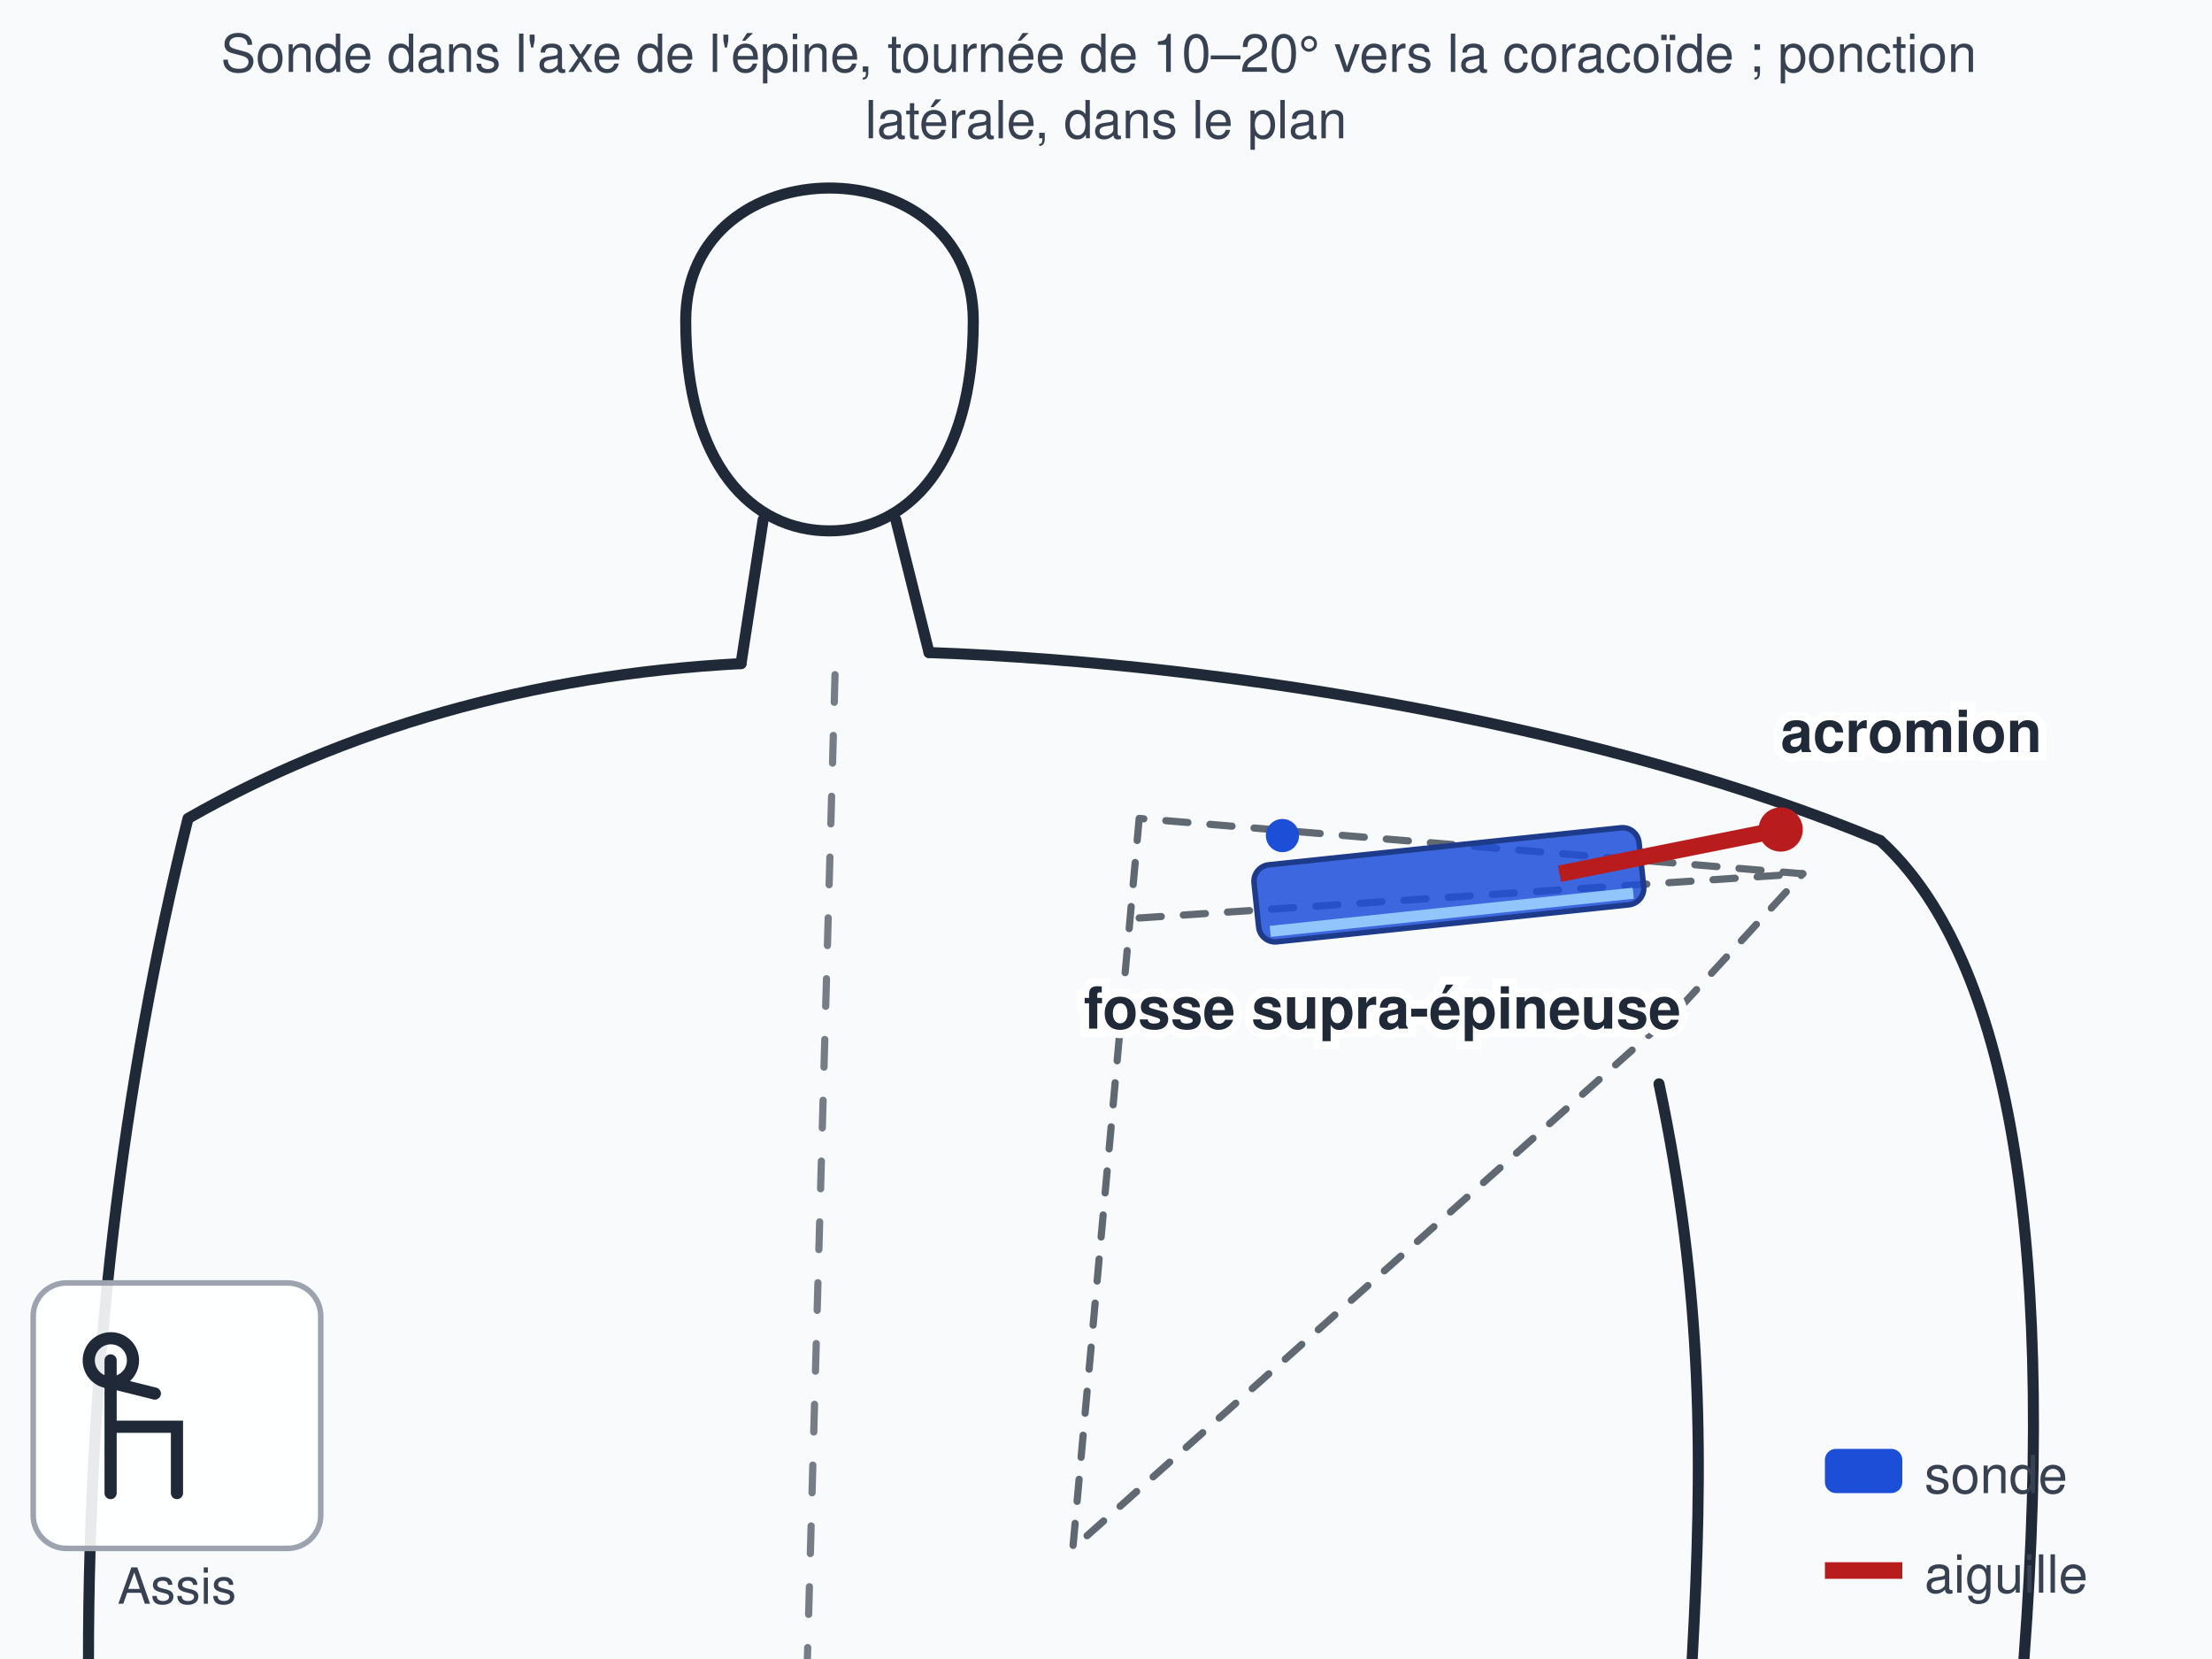
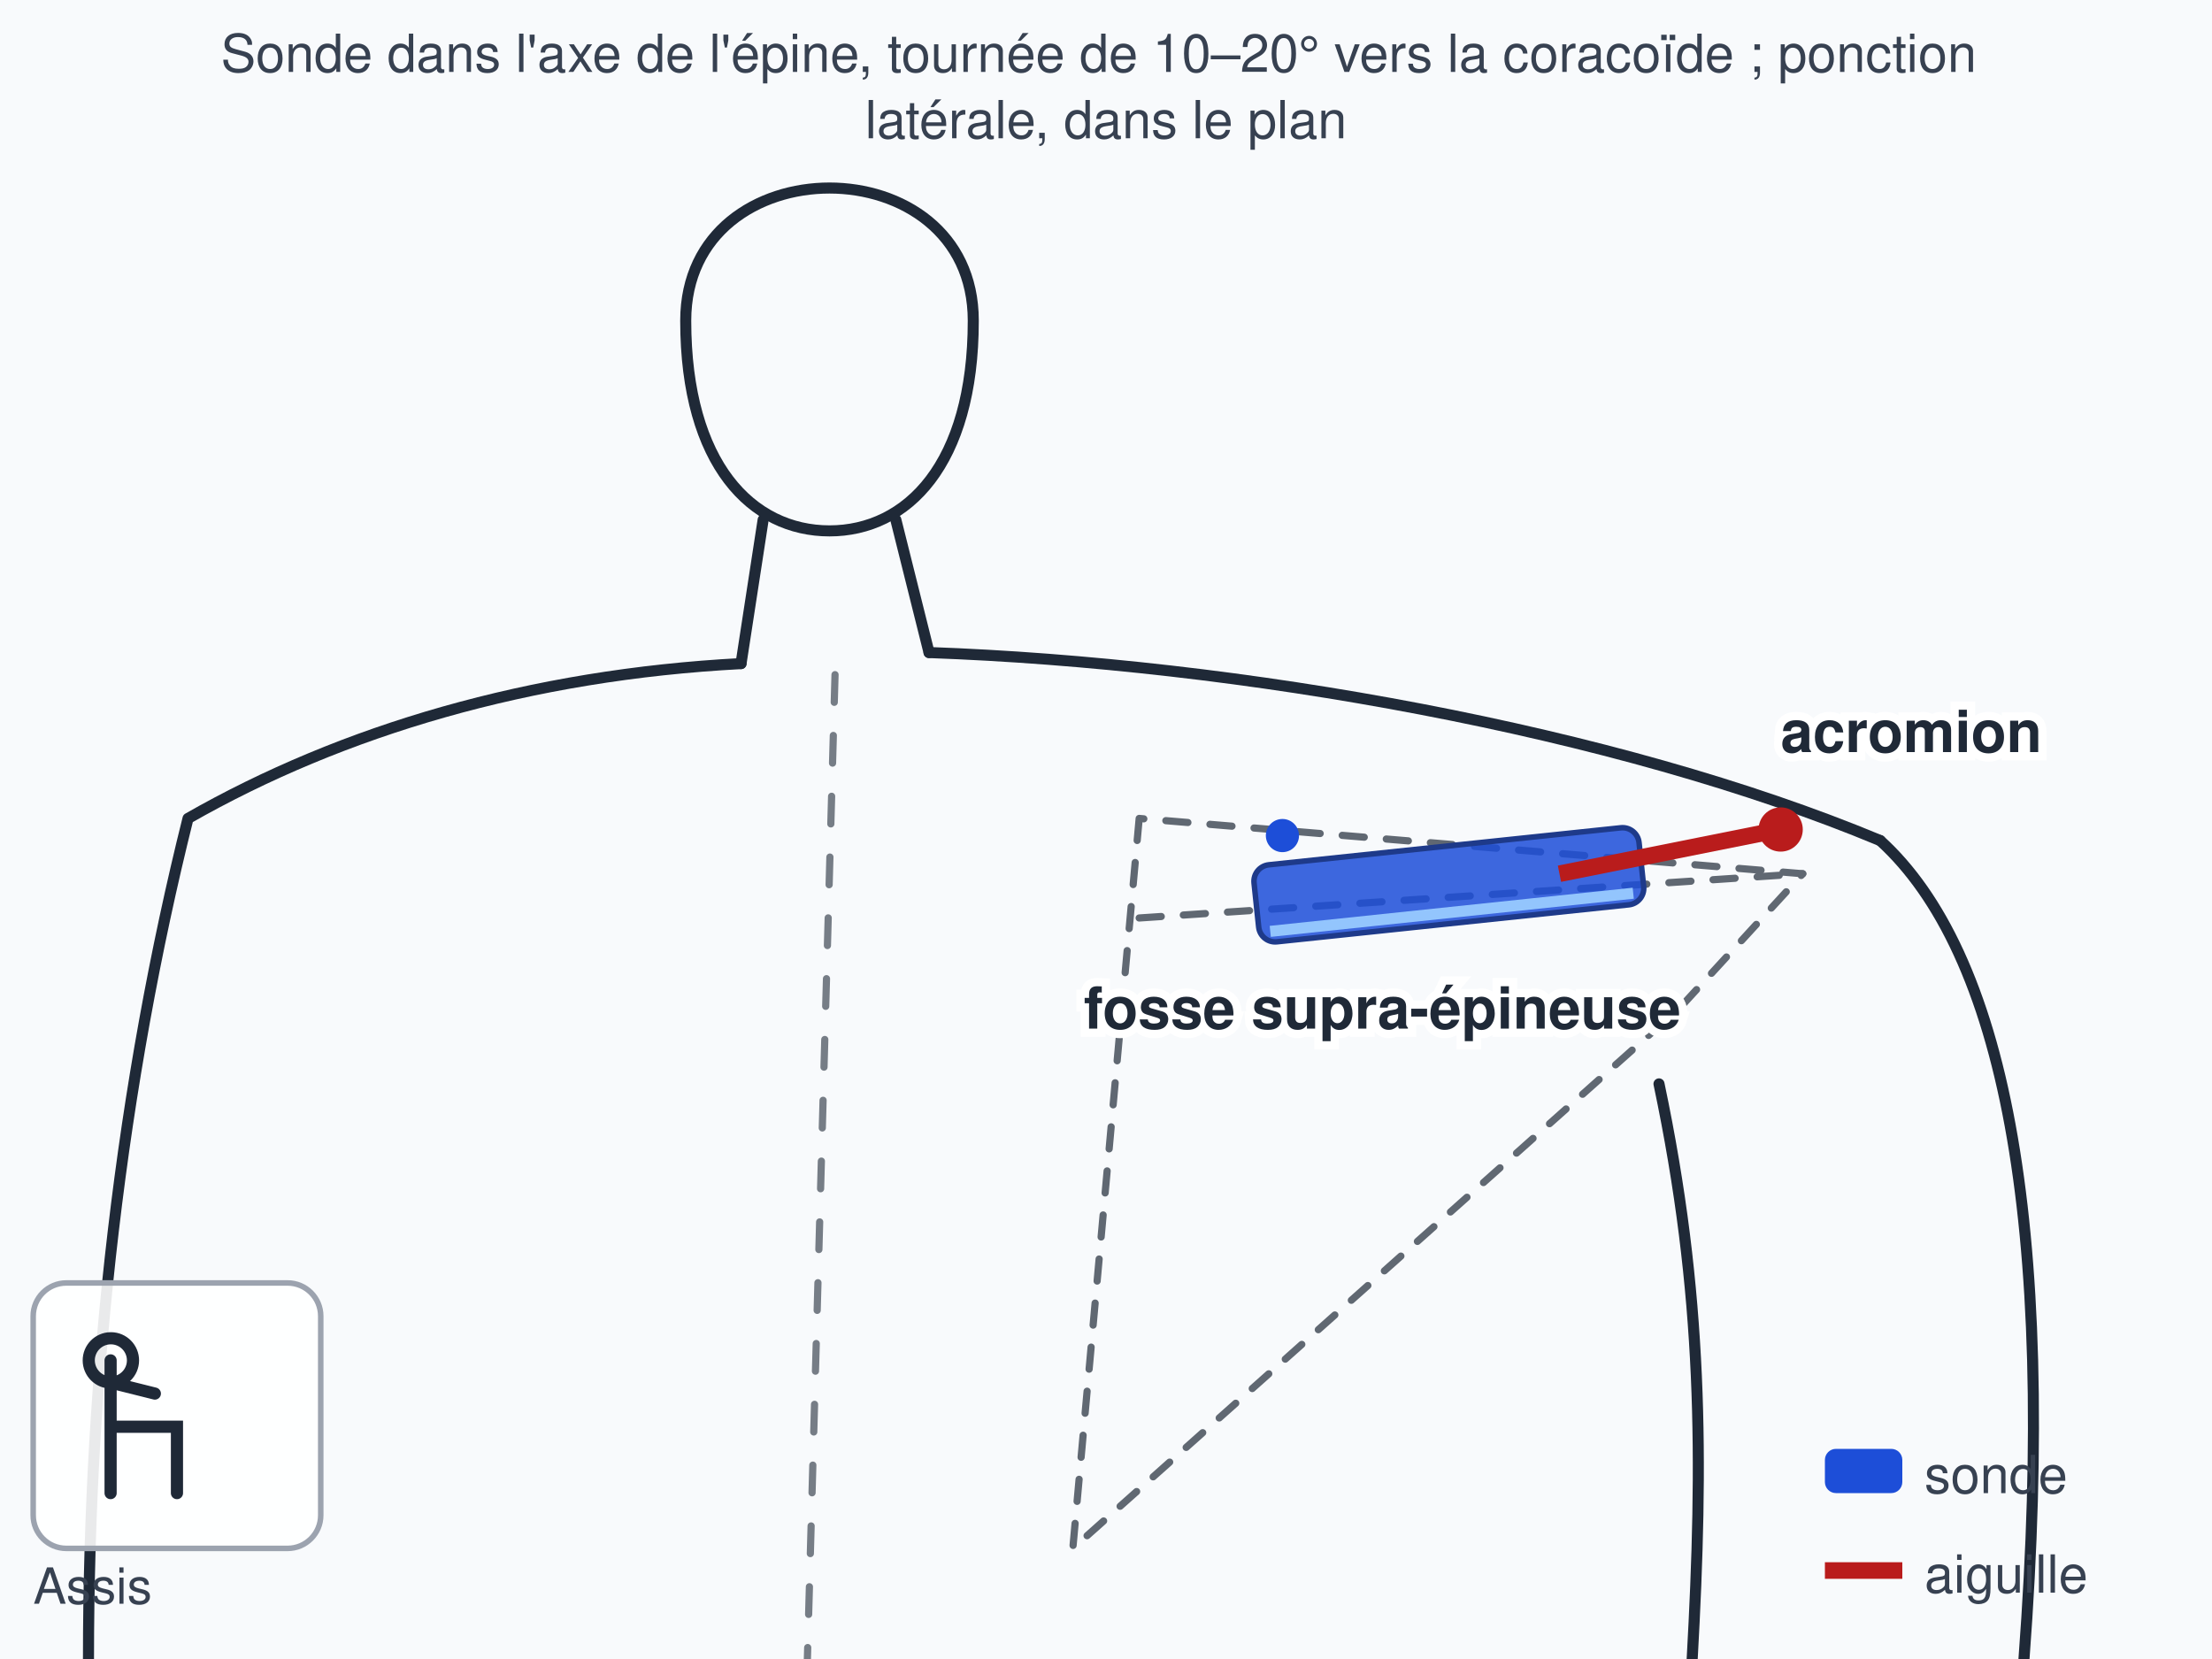
<svg xmlns="http://www.w3.org/2000/svg" viewBox="0 0 400 300" font-family="-apple-system, Helvetica, Arial, sans-serif">
  <rect width="400" height="300" fill="#f8fafc" />
  <g fill="none" stroke="#1f2937" stroke-width="2" stroke-linecap="round" stroke-linejoin="round">
    <path d="M124,58 C124,26 176,26 176,58 C176,84 164,96 150,96 C136,96 124,84 124,58 Z" />
    <path d="M138,94 L134,120" />
    <path d="M162,94 L168,118" />
    <path d="M168,118 C224,120 292,132 340,152" />
    <path d="M134,120 C96,122 62,132 34,148 C22,196 16,248 16,300" />
    <path d="M340,152 C362,172 372,220 366,300" />
    <path d="M300,196 C308,234 308,264 306,300" />
    <path d="M151,122 L146,300" stroke-dasharray="5 6" stroke-width="1.3" opacity=".6" />
    <g stroke-width="1.3" stroke-dasharray="4 4" opacity=".7">
      <path d="M206,148 L194,280 L304,182 L326,158 Z" />
      <path d="M206,166 L326,158" />
    </g>
  </g>
  <g transform="translate(262,160) rotate(-6)">
    <rect x="-35" y="-7" width="70" height="14" rx="3" fill="#1d4ed8" fill-opacity=".85" stroke="#1e3a8a" />
    <rect x="-33" y="4" width="66" height="2" fill="#93c5fd" stroke="none" />
    <circle cx="-29" cy="-12" r="3" fill="#1d4ed8" stroke="none" />
  </g>
  <line x1="322" y1="150" x2="282" y2="158" stroke="#b91c1c" stroke-width="3" />
  <circle cx="322" cy="150" r="4" fill="#b91c1c" stroke="none" />
  <text x="196" y="186" font-size="10.5" font-weight="600" fill="#1f2937" stroke="#fff" stroke-width="3" paint-order="stroke">fosse supra-épineuse</text>
  <text x="322" y="136" font-size="10.5" font-weight="600" fill="#1f2937" stroke="#fff" stroke-width="3" paint-order="stroke">acromion</text>
  <g transform="translate(6,232)">
    <rect x="0" y="0" width="52" height="48" rx="6" fill="#fff" fill-opacity=".9" stroke="#9ca3af" stroke-width="1" />
    <path d="M14,10 a4,4 0 1,0 0.1,0 M14,14 L14,26 L26,26 L26,38 M14,26 L14,38 M14,18 L22,20" stroke="#1f2937" stroke-width="2.2" fill="none" stroke-linecap="round" />
-     <text x="26" y="58" text-anchor="middle" font-size="9" fill="#374151" stroke="none">Assis</text>
+     <text x="0" y="58" text-anchor="start" font-size="9" fill="#374151" stroke="none">Assis</text>
  </g>
  <g font-size="9.5" fill="#374151" stroke="none" transform="translate(330,262)">
    <rect x="0" y="0" width="14" height="8" rx="2" fill="#1d4ed8" />
    <text x="18" y="8">sonde</text>
    <line x1="0" y1="22" x2="14" y2="22" stroke="#b91c1c" stroke-width="3" />
    <text x="18" y="26">aiguille</text>
  </g>
  <text x="200" y="13" text-anchor="middle" font-size="9.5" fill="#374151" stroke="none">
    <tspan x="200" dy="0">Sonde dans l'axe de l'épine, tournée de 10–20° vers la coracoïde ; ponction</tspan>
    <tspan x="200" dy="12">latérale, dans le plan</tspan>
  </text>
</svg>
